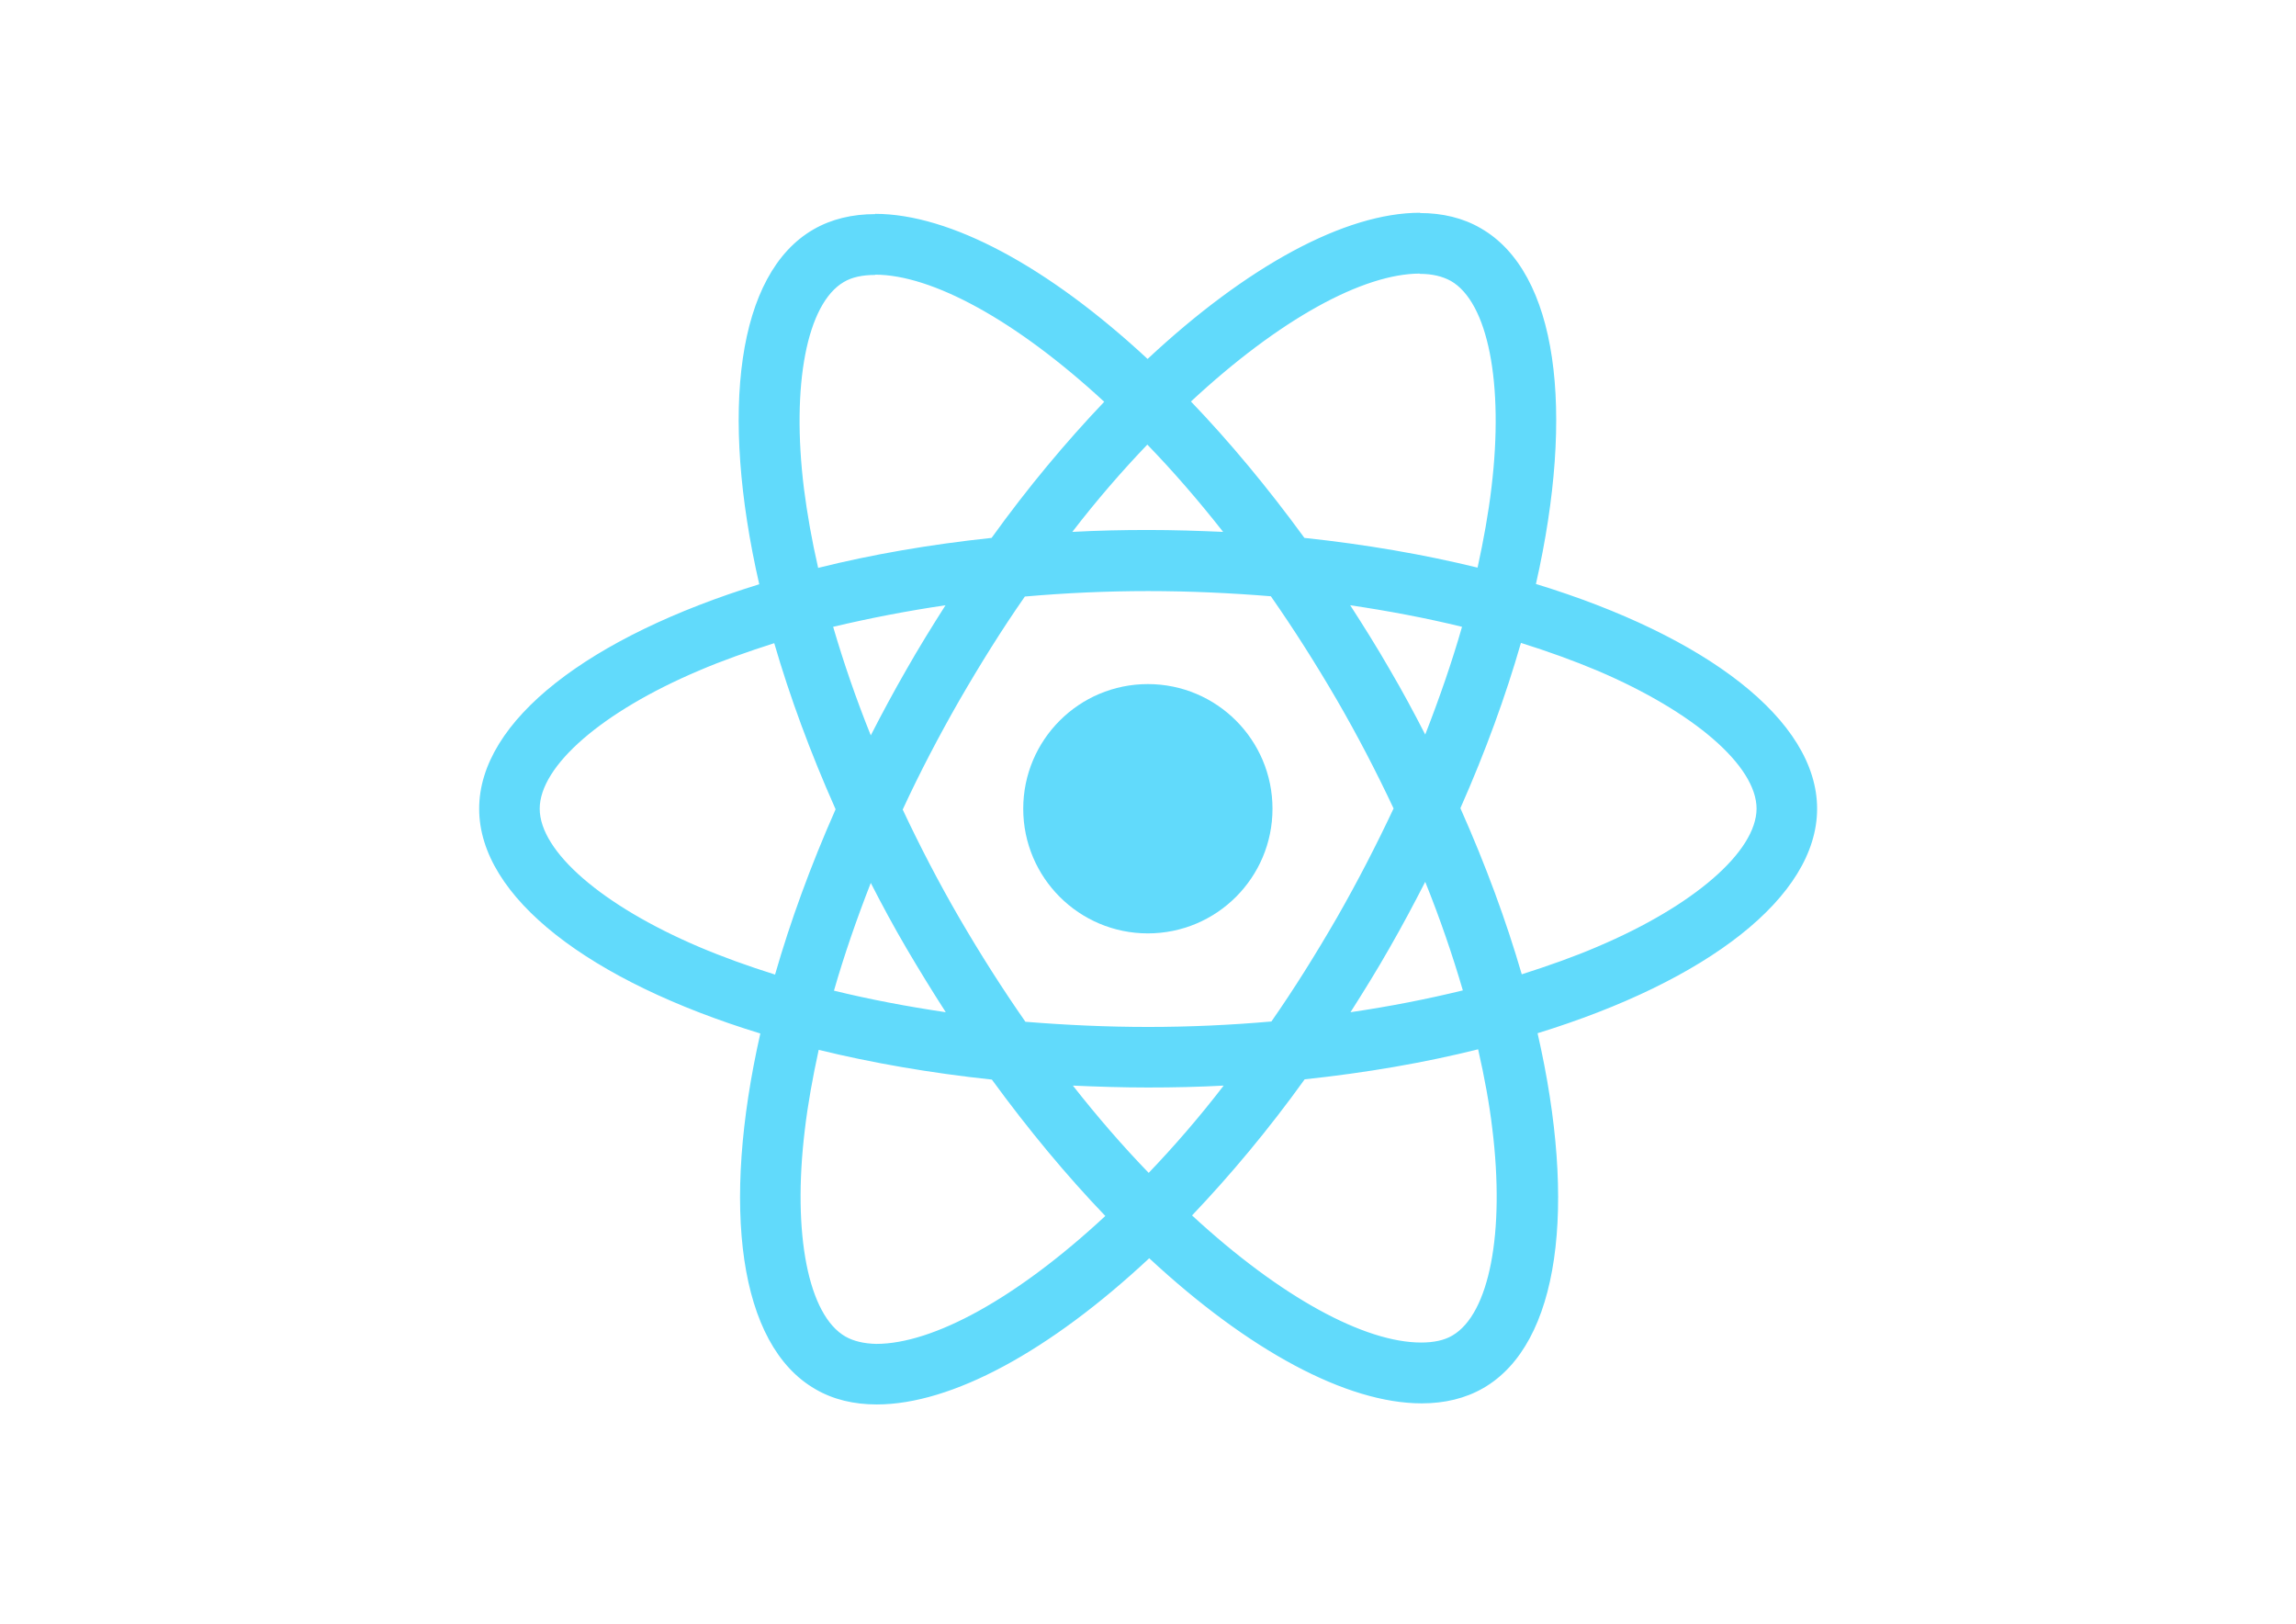
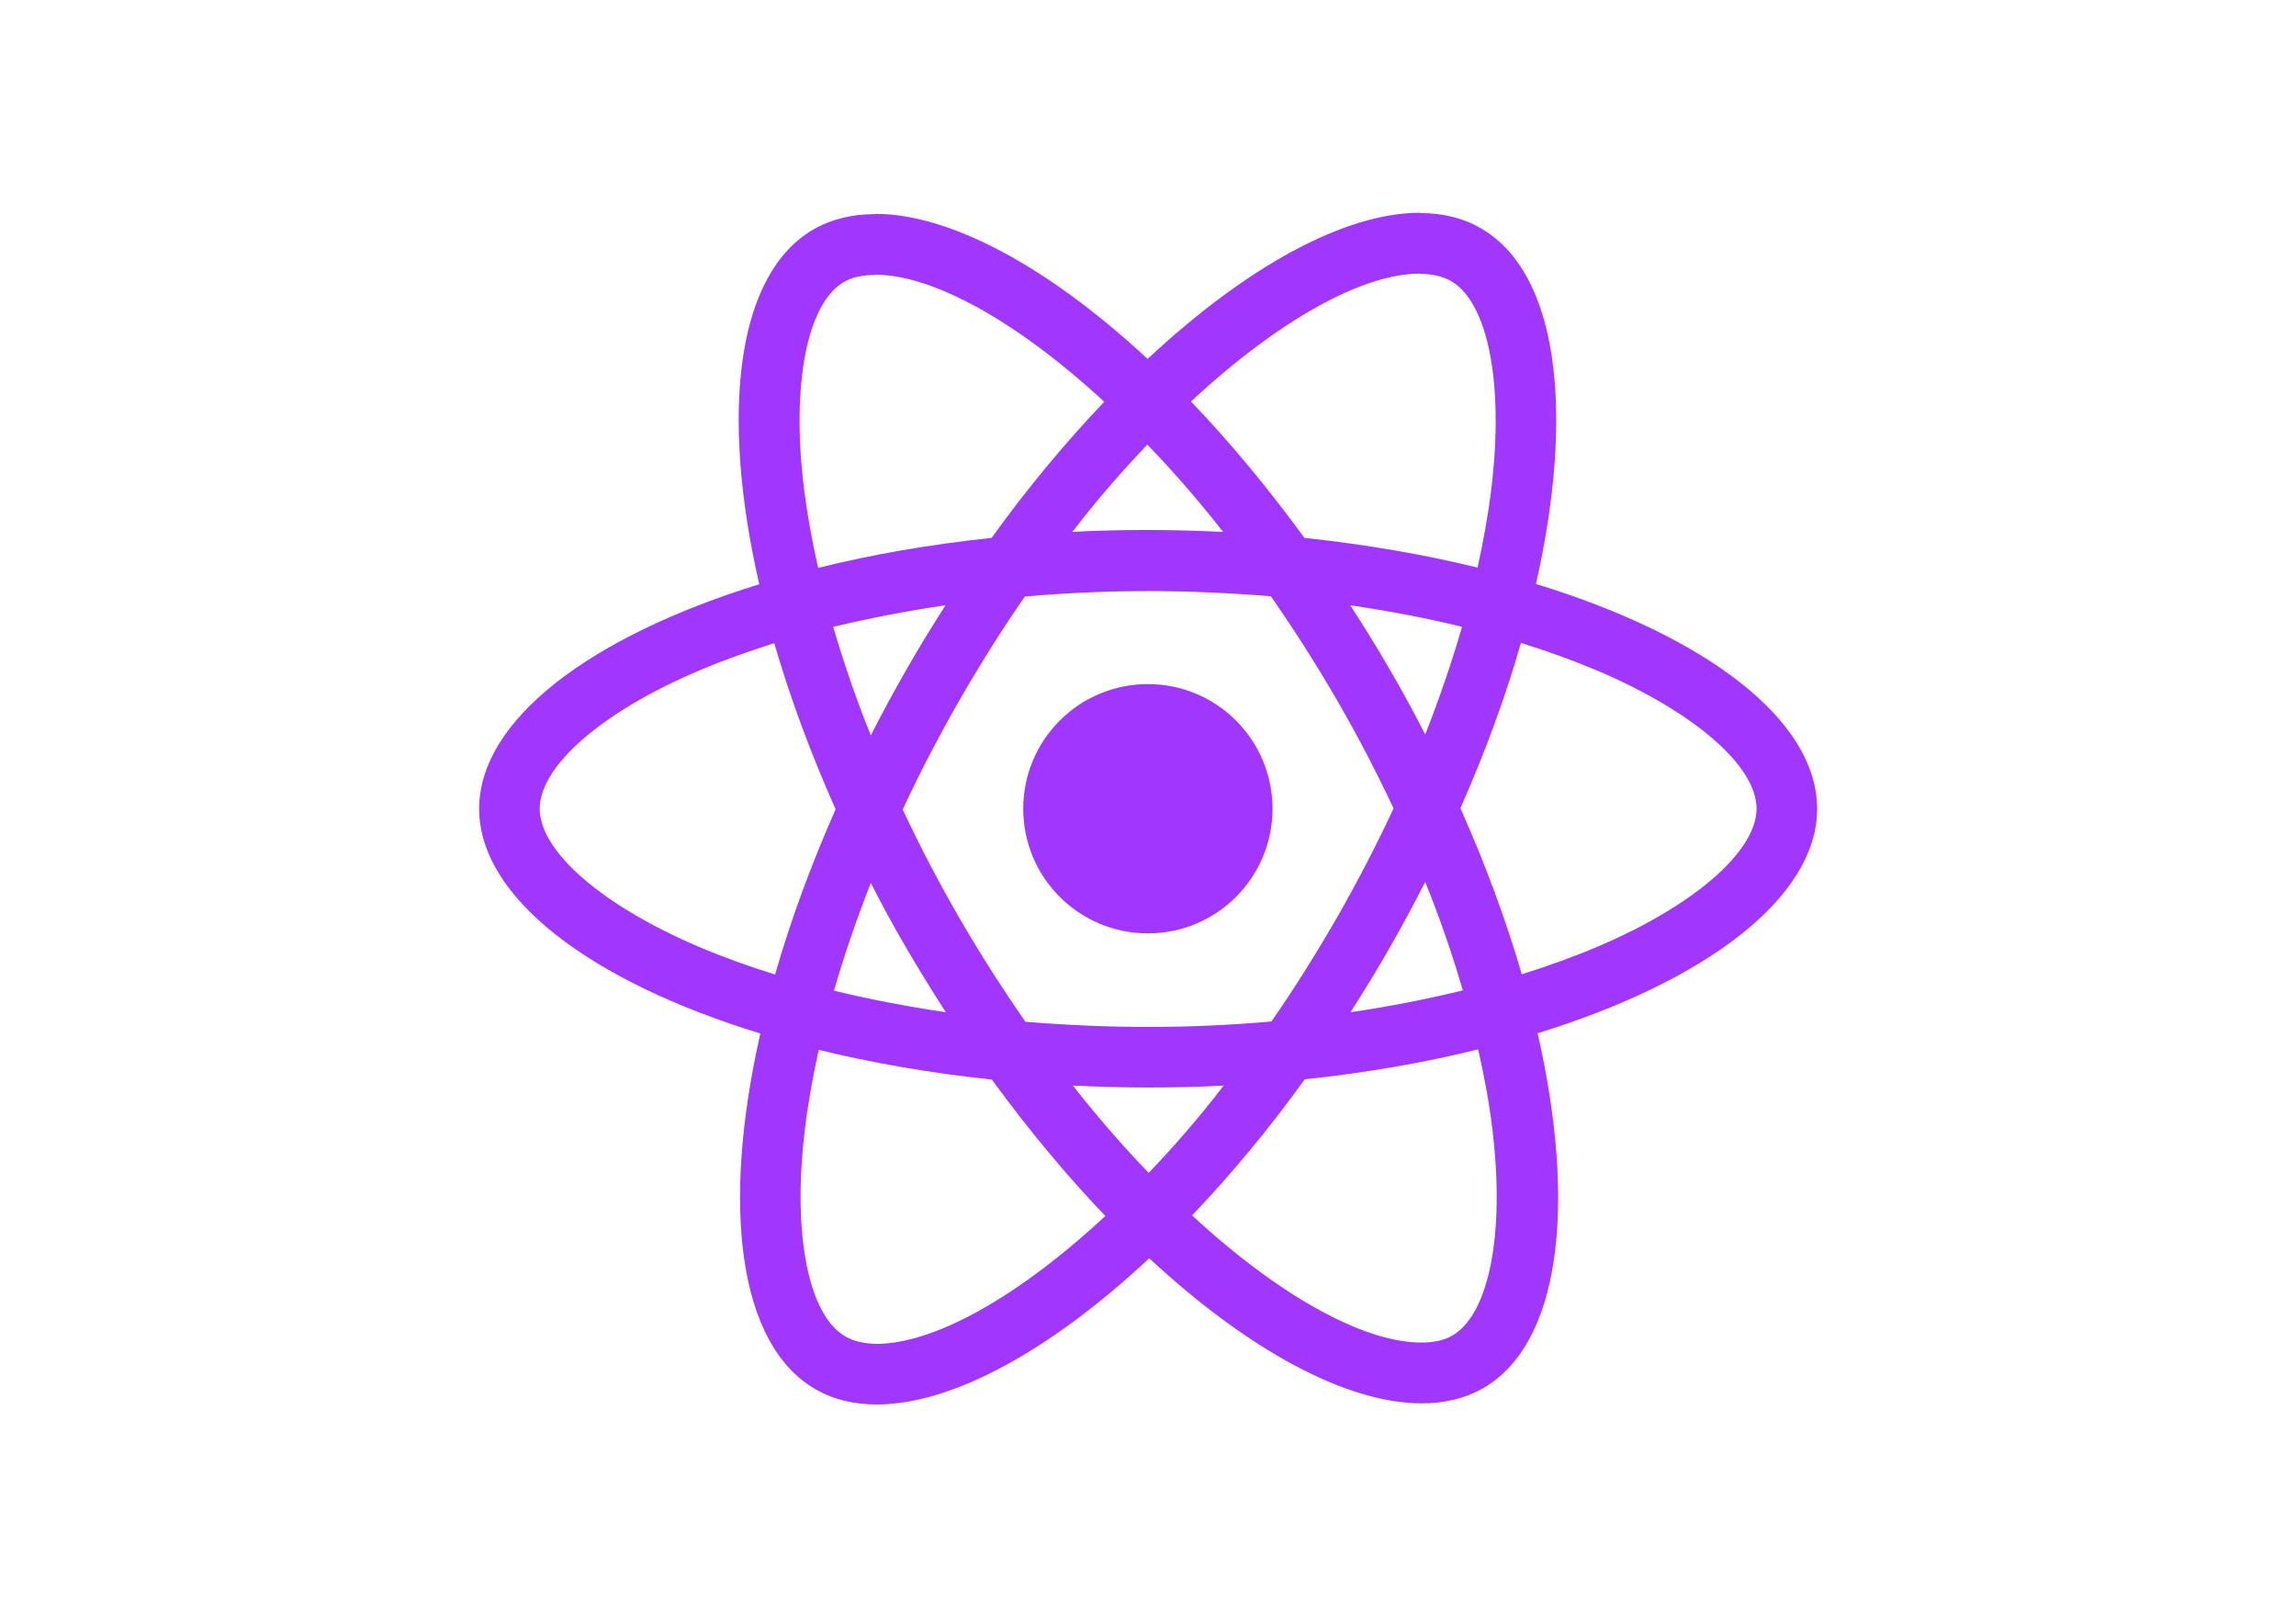
<svg xmlns="http://www.w3.org/2000/svg" viewBox="0 0 841.9 595.3">
-   <g fill="#61DAFB">
+   <g fill="#a136ff">
    <path d="M666.3 296.5c0-32.5-40.7-63.3-103.1-82.4 14.4-63.6 8-114.2-20.2-130.4-6.5-3.8-14.1-5.6-22.4-5.6v22.3c4.6 0 8.3.9 11.4 2.6 13.6 7.8 19.5 37.5 14.9 75.7-1.1 9.4-2.9 19.3-5.1 29.4-19.6-4.8-41-8.5-63.5-10.9-13.5-18.5-27.5-35.3-41.6-50 32.6-30.3 63.2-46.9 84-46.9V78c-27.5 0-63.5 19.6-99.9 53.6-36.4-33.8-72.4-53.2-99.9-53.2v22.3c20.7 0 51.4 16.5 84 46.6-14 14.7-28 31.4-41.3 49.9-22.6 2.4-44 6.1-63.6 11-2.3-10-4-19.7-5.2-29-4.7-38.2 1.1-67.9 14.6-75.8 3-1.8 6.9-2.6 11.5-2.6V78.5c-8.4 0-16 1.8-22.6 5.6-28.1 16.2-34.4 66.7-19.9 130.1-62.2 19.2-102.7 49.9-102.7 82.3 0 32.5 40.7 63.3 103.1 82.4-14.4 63.6-8 114.2 20.2 130.4 6.5 3.8 14.1 5.6 22.5 5.6 27.5 0 63.5-19.6 99.9-53.6 36.4 33.8 72.4 53.2 99.9 53.2 8.4 0 16-1.8 22.6-5.6 28.1-16.2 34.4-66.7 19.9-130.1 62-19.1 102.5-49.9 102.5-82.3zm-130.2-66.7c-3.7 12.9-8.3 26.2-13.5 39.5-4.1-8-8.4-16-13.1-24-4.6-8-9.5-15.8-14.4-23.4 14.2 2.1 27.9 4.7 41 7.9zm-45.8 106.5c-7.8 13.5-15.8 26.3-24.1 38.2-14.9 1.3-30 2-45.2 2-15.1 0-30.2-.7-45-1.9-8.3-11.9-16.4-24.6-24.2-38-7.6-13.1-14.5-26.4-20.8-39.8 6.2-13.4 13.2-26.8 20.7-39.9 7.8-13.5 15.8-26.3 24.1-38.2 14.9-1.3 30-2 45.2-2 15.1 0 30.2.7 45 1.9 8.3 11.9 16.4 24.6 24.2 38 7.6 13.1 14.5 26.4 20.8 39.8-6.3 13.4-13.2 26.8-20.7 39.9zm32.3-13c5.4 13.4 10 26.8 13.8 39.8-13.1 3.2-26.9 5.9-41.2 8 4.9-7.7 9.8-15.6 14.4-23.7 4.6-8 8.9-16.1 13-24.1zM421.2 430c-9.3-9.6-18.6-20.3-27.8-32 9 .4 18.2.7 27.5.7 9.4 0 18.7-.2 27.8-.7-9 11.7-18.3 22.4-27.5 32zm-74.4-58.9c-14.2-2.1-27.9-4.7-41-7.9 3.7-12.9 8.3-26.2 13.5-39.5 4.1 8 8.4 16 13.1 24 4.7 8 9.5 15.8 14.4 23.4zM420.7 163c9.3 9.6 18.6 20.3 27.8 32-9-.4-18.2-.7-27.5-.7-9.4 0-18.7.2-27.8.7 9-11.7 18.3-22.4 27.5-32zm-74 58.9c-4.9 7.7-9.8 15.6-14.4 23.7-4.6 8-8.9 16-13 24-5.4-13.4-10-26.8-13.8-39.8 13.1-3.1 26.9-5.8 41.2-7.9zm-90.5 125.2c-35.4-15.1-58.3-34.9-58.3-50.6 0-15.7 22.9-35.6 58.3-50.6 8.6-3.7 18-7 27.7-10.1 5.7 19.6 13.2 40 22.5 60.9-9.2 20.8-16.6 41.1-22.2 60.6-9.9-3.1-19.3-6.5-28-10.2zM310 490c-13.6-7.8-19.5-37.5-14.9-75.7 1.1-9.4 2.9-19.3 5.1-29.4 19.6 4.8 41 8.5 63.5 10.9 13.5 18.5 27.5 35.3 41.6 50-32.6 30.3-63.2 46.9-84 46.9-4.5-.1-8.3-1-11.3-2.7zm237.2-76.2c4.7 38.2-1.1 67.9-14.6 75.8-3 1.8-6.9 2.6-11.5 2.6-20.7 0-51.4-16.5-84-46.6 14-14.7 28-31.4 41.3-49.9 22.6-2.4 44-6.1 63.6-11 2.3 10.1 4.1 19.8 5.2 29.1zm38.5-66.7c-8.6 3.7-18 7-27.7 10.1-5.7-19.6-13.2-40-22.5-60.9 9.2-20.8 16.6-41.1 22.2-60.6 9.9 3.1 19.3 6.5 28.1 10.2 35.4 15.1 58.3 34.9 58.3 50.6-.1 15.7-23 35.6-58.4 50.6zM320.8 78.4z" />
    <circle cx="420.9" cy="296.5" r="45.7" />
    <path d="M520.5 78.1z" />
  </g>
</svg>
